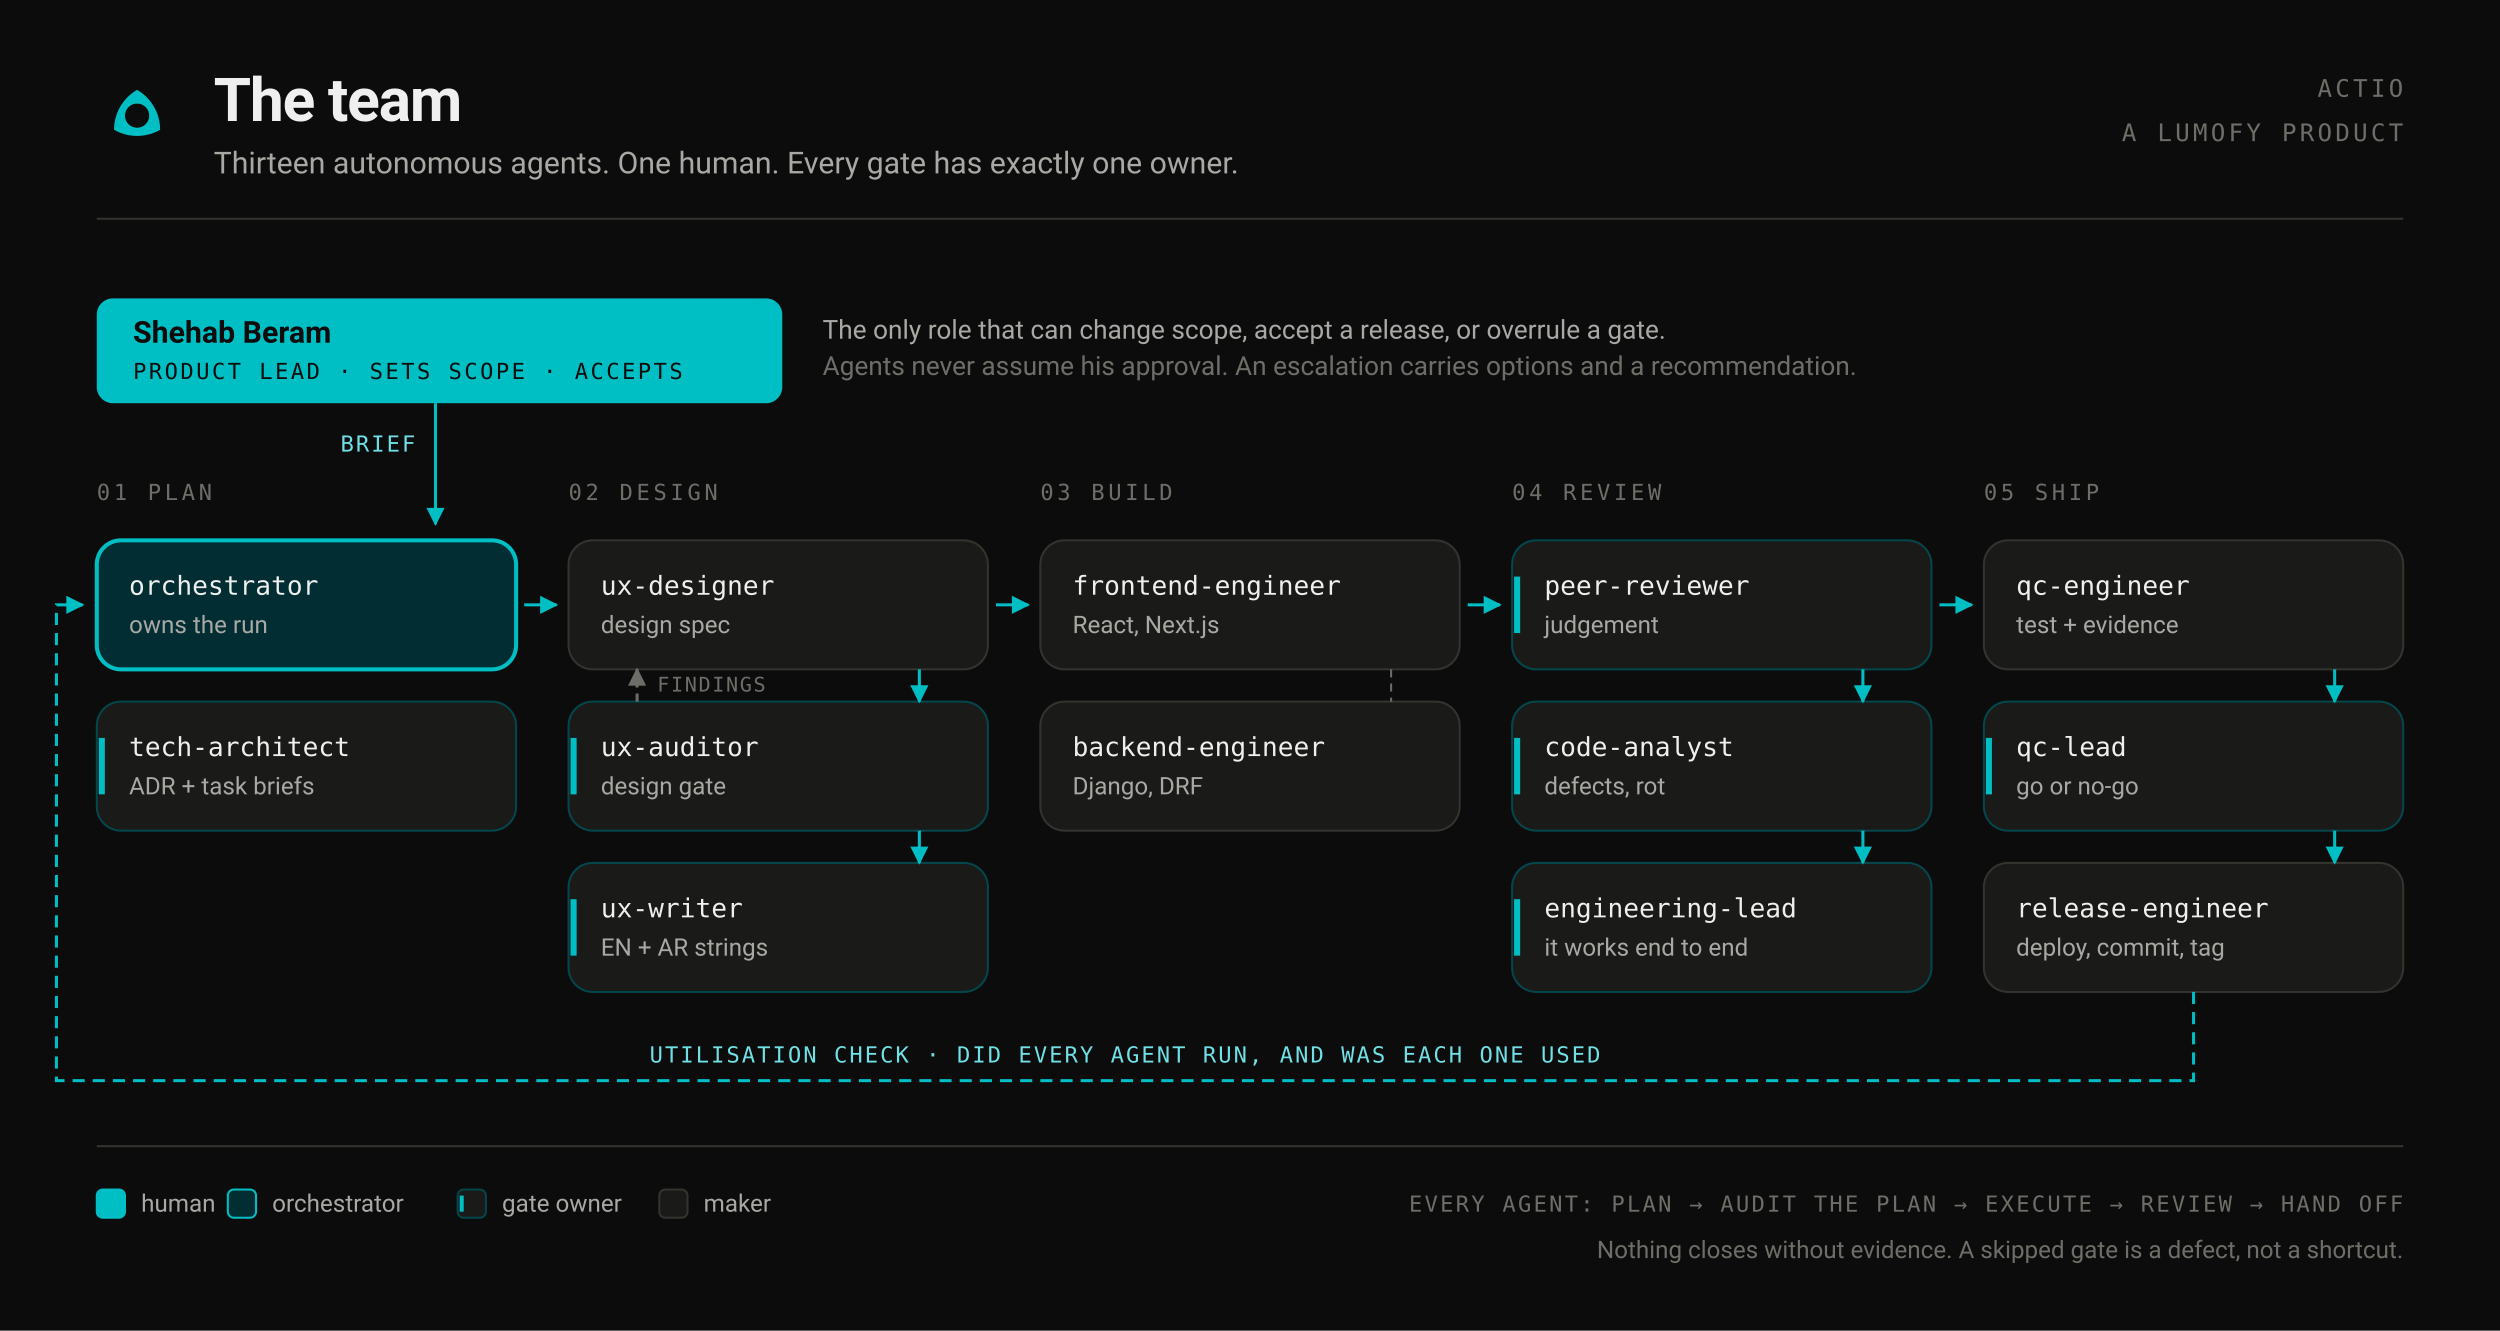
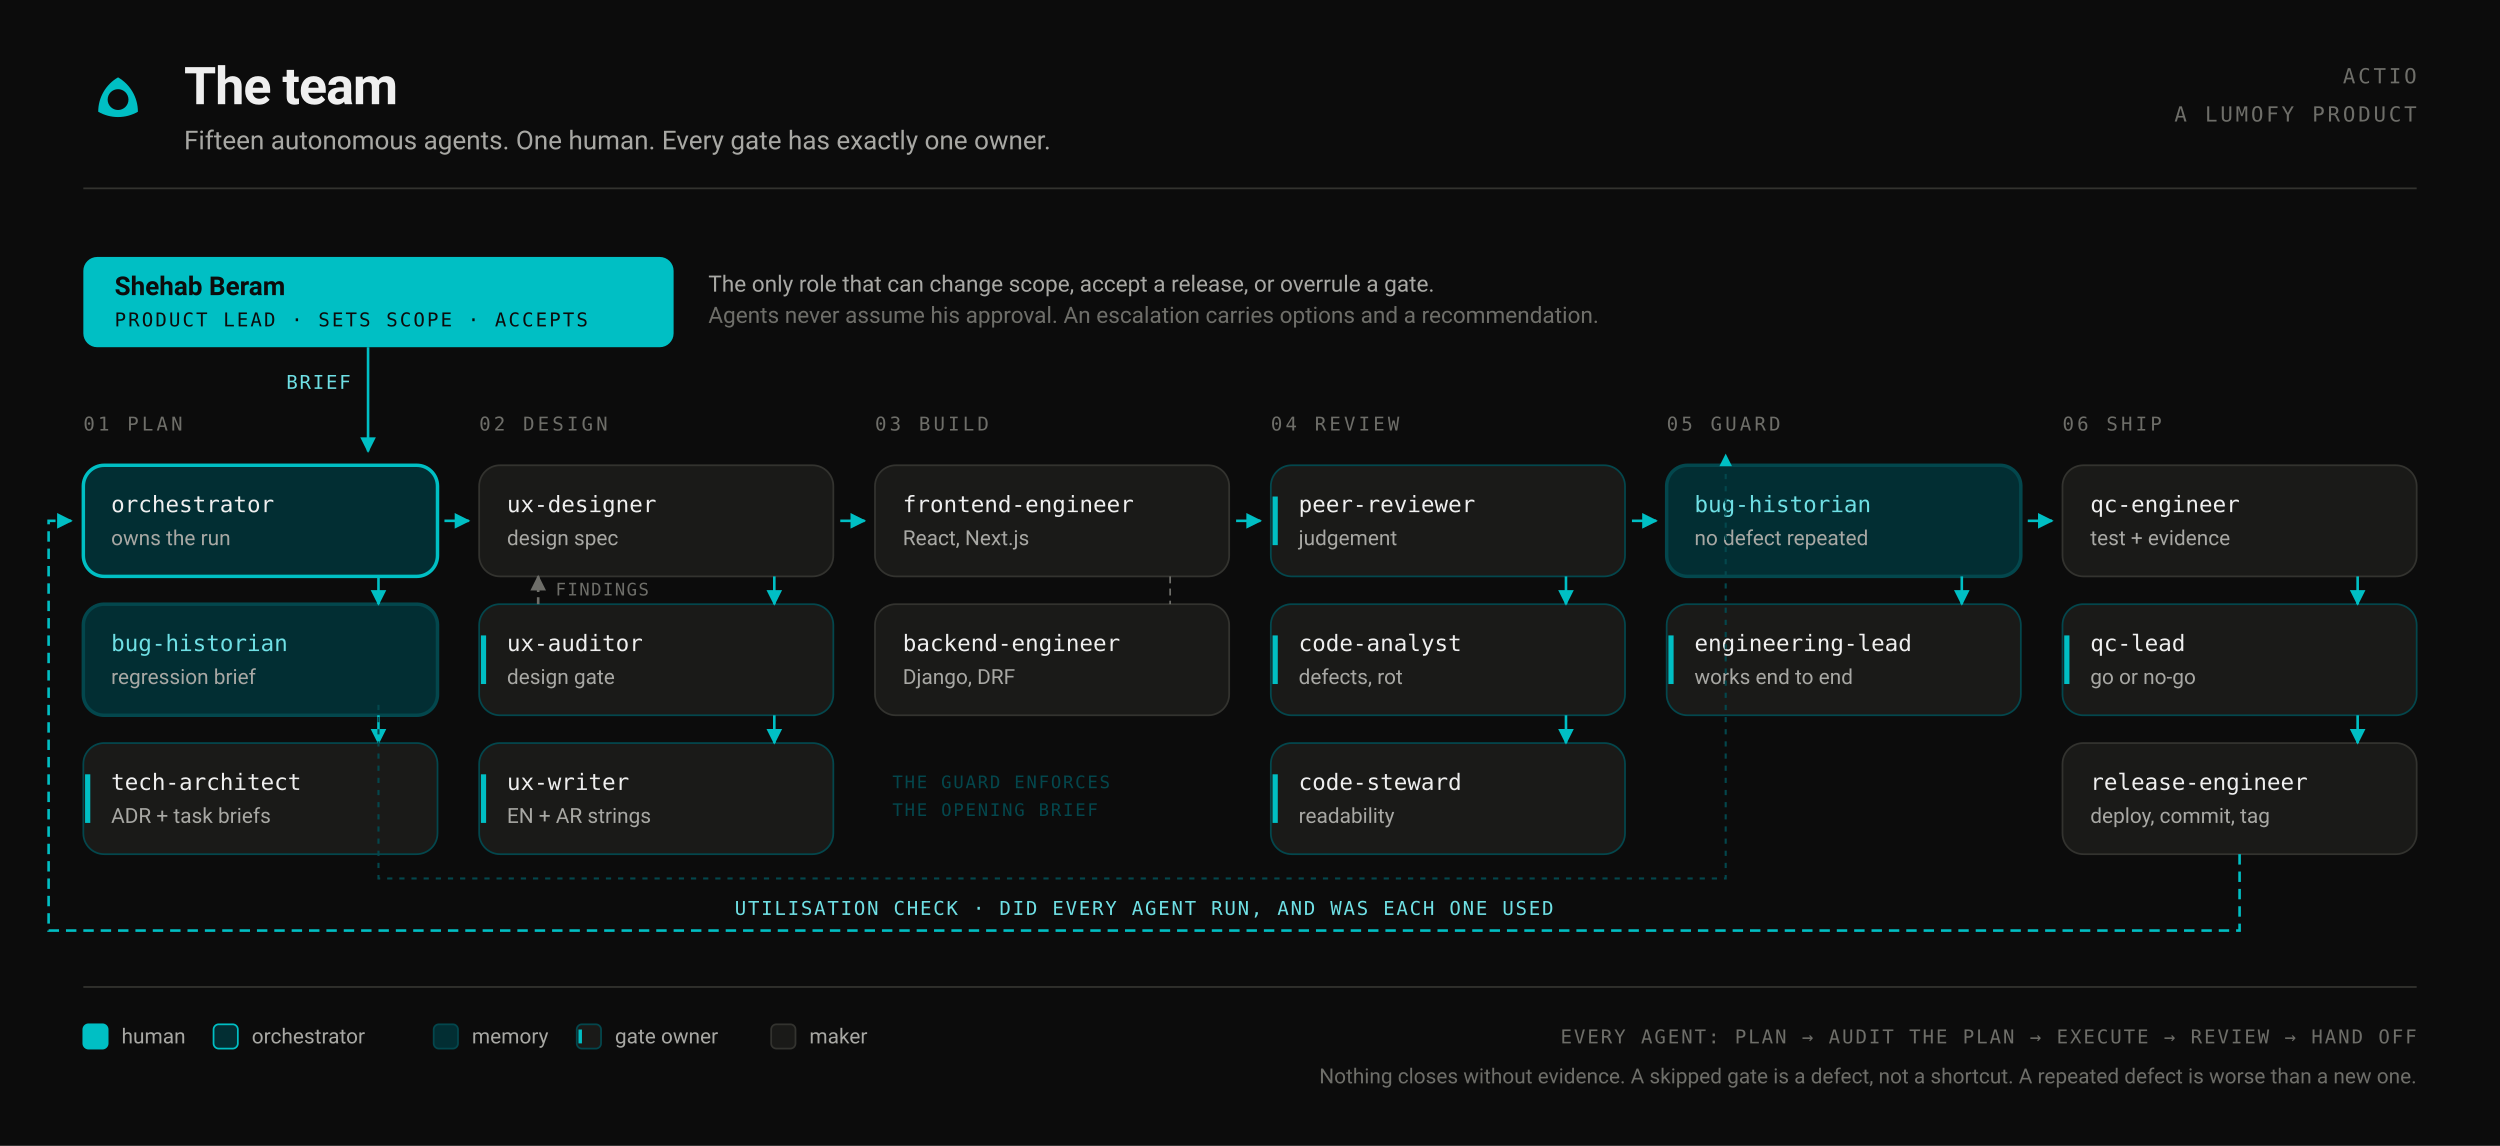
- <svg xmlns="http://www.w3.org/2000/svg" viewBox="0 0 1240 660" width="1240" height="660" role="img" aria-label="The Actio delivery swarm: Shehab Beram as Product Lead above thirteen agents arranged across plan, design, build, review and ship, with gates marked in the accent colour.">
-   <rect width="1240" height="660" fill="#0C0C0C" />
+ <svg xmlns="http://www.w3.org/2000/svg" viewBox="0 0 1440 660" width="1440" height="660" role="img" aria-label="The Actio delivery swarm: Shehab Beram as Product Lead above fifteen agent roles arranged across plan, design, build, review, guard and ship, with the eleven gate owners marked in the accent colour.">
+   <rect width="1440" height="660" fill="#0C0C0C" />
  <defs>
    <marker id="a" viewBox="0 0 10 10" refX="9" refY="5" markerWidth="6" markerHeight="6" orient="auto-start-reverse">
      <path d="M0 0 L10 5 L0 10 z" fill="#00BFC4" />
    </marker>
    <marker id="am" viewBox="0 0 10 10" refX="9" refY="5" markerWidth="6" markerHeight="6" orient="auto-start-reverse">
      <path d="M0 0 L10 5 L0 10 z" fill="#6E6E69" />
    </marker>
  </defs>
  <g transform="translate(48 36) scale(0.4)">
    <path d="M 50 21.4 A 57.158 57.158 0 0 1 78.579 70.9 A 57.158 57.158 0 0 1 21.421 70.9 A 57.158 57.158 0 0 1 50 21.4 Z M 35 53.4 a 15 15 0 1 0 30 0 a 15 15 0 1 0 -30 0 Z" fill="#00BFC4" fill-rule="evenodd" />
  </g>
  <text x="106" y="60" font-family="'IBM Plex Sans','Source Sans 3',-apple-system,BlinkMacSystemFont,'Segoe UI',Roboto,sans-serif" font-size="30" font-weight="600" fill="#EFEFEF" letter-spacing="-0.6">The team</text>
-   <text x="106" y="86" font-family="'IBM Plex Sans','Source Sans 3',-apple-system,BlinkMacSystemFont,'Segoe UI',Roboto,sans-serif" font-size="15" fill="#A8A8A4">Thirteen autonomous agents. One human. Every gate has exactly one owner.</text>
-   <text x="1192" y="48" text-anchor="end" font-family="'IBM Plex Mono',ui-monospace,SFMono-Regular,Menlo,Consolas,monospace" font-size="12" font-weight="500" fill="#6E6E69" letter-spacing="1.6">ACTIO</text>
-   <text x="1192" y="70" text-anchor="end" font-family="'IBM Plex Mono',ui-monospace,SFMono-Regular,Menlo,Consolas,monospace" font-size="12" font-weight="500" fill="#6E6E69" letter-spacing="1.6">A LUMOFY PRODUCT</text>
-   <rect x="48" y="108" width="1144" height="1" fill="#33332F" />
+   <text x="106" y="86" font-family="'IBM Plex Sans','Source Sans 3',-apple-system,BlinkMacSystemFont,'Segoe UI',Roboto,sans-serif" font-size="15" fill="#A8A8A4">Fifteen autonomous agents. One human. Every gate has exactly one owner.</text>
+   <text x="1392" y="48" text-anchor="end" font-family="'IBM Plex Mono',ui-monospace,SFMono-Regular,Menlo,Consolas,monospace" font-size="12" font-weight="500" fill="#6E6E69" letter-spacing="1.6">ACTIO</text>
+   <text x="1392" y="70" text-anchor="end" font-family="'IBM Plex Mono',ui-monospace,SFMono-Regular,Menlo,Consolas,monospace" font-size="12" font-weight="500" fill="#6E6E69" letter-spacing="1.6">A LUMOFY PRODUCT</text>
+   <rect x="48" y="108" width="1344" height="1" fill="#33332F" />
  <rect x="48" y="148" width="340" height="52" rx="8" fill="#00BFC4" />
  <text x="66" y="170" font-family="'IBM Plex Sans','Source Sans 3',-apple-system,BlinkMacSystemFont,'Segoe UI',Roboto,sans-serif" font-size="15" font-weight="600" fill="#0C0C0C">Shehab Beram</text>
  <text x="66" y="188" font-family="'IBM Plex Mono',ui-monospace,SFMono-Regular,Menlo,Consolas,monospace" font-size="11" font-weight="500" fill="#0C0C0C" letter-spacing="1.2">PRODUCT LEAD · SETS SCOPE · ACCEPTS</text>
  <text x="408" y="168" font-family="'IBM Plex Sans','Source Sans 3',-apple-system,BlinkMacSystemFont,'Segoe UI',Roboto,sans-serif" font-size="13" fill="#A8A8A4">The only role that can change scope, accept a release, or overrule a gate.</text>
  <text x="408" y="186" font-family="'IBM Plex Sans','Source Sans 3',-apple-system,BlinkMacSystemFont,'Segoe UI',Roboto,sans-serif" font-size="13" fill="#6E6E69">Agents never assume his approval. An escalation carries options and a recommendation.</text>
-   <path d="M 216 200 V 260" stroke="#00BFC4" stroke-width="1.5" fill="none" marker-end="url(#a)" />
-   <text x="206" y="224" text-anchor="end" font-family="'IBM Plex Mono',ui-monospace,SFMono-Regular,Menlo,Consolas,monospace" font-size="11" fill="#6FE0E5" letter-spacing="1">BRIEF</text>
+   <path d="M 212 200 V 260" stroke="#00BFC4" stroke-width="1.5" fill="none" marker-end="url(#a)" />
+   <text x="202" y="224" text-anchor="end" font-family="'IBM Plex Mono',ui-monospace,SFMono-Regular,Menlo,Consolas,monospace" font-size="11" fill="#6FE0E5" letter-spacing="1">BRIEF</text>
  <text x="48" y="248" font-family="'IBM Plex Mono',ui-monospace,SFMono-Regular,Menlo,Consolas,monospace" font-size="11" font-weight="500" fill="#6E6E69" letter-spacing="1.8">01 PLAN</text>
-   <text x="282" y="248" font-family="'IBM Plex Mono',ui-monospace,SFMono-Regular,Menlo,Consolas,monospace" font-size="11" font-weight="500" fill="#6E6E69" letter-spacing="1.8">02 DESIGN</text>
-   <text x="516" y="248" font-family="'IBM Plex Mono',ui-monospace,SFMono-Regular,Menlo,Consolas,monospace" font-size="11" font-weight="500" fill="#6E6E69" letter-spacing="1.8">03 BUILD</text>
-   <text x="750" y="248" font-family="'IBM Plex Mono',ui-monospace,SFMono-Regular,Menlo,Consolas,monospace" font-size="11" font-weight="500" fill="#6E6E69" letter-spacing="1.8">04 REVIEW</text>
-   <text x="984" y="248" font-family="'IBM Plex Mono',ui-monospace,SFMono-Regular,Menlo,Consolas,monospace" font-size="11" font-weight="500" fill="#6E6E69" letter-spacing="1.8">05 SHIP</text>
-   <rect x="48" y="268" width="208" height="64" rx="12" fill="#022E33" stroke="#00BFC4" stroke-width="2" />
+   <text x="276" y="248" font-family="'IBM Plex Mono',ui-monospace,SFMono-Regular,Menlo,Consolas,monospace" font-size="11" font-weight="500" fill="#6E6E69" letter-spacing="1.8">02 DESIGN</text>
+   <text x="504" y="248" font-family="'IBM Plex Mono',ui-monospace,SFMono-Regular,Menlo,Consolas,monospace" font-size="11" font-weight="500" fill="#6E6E69" letter-spacing="1.8">03 BUILD</text>
+   <text x="732" y="248" font-family="'IBM Plex Mono',ui-monospace,SFMono-Regular,Menlo,Consolas,monospace" font-size="11" font-weight="500" fill="#6E6E69" letter-spacing="1.8">04 REVIEW</text>
+   <text x="960" y="248" font-family="'IBM Plex Mono',ui-monospace,SFMono-Regular,Menlo,Consolas,monospace" font-size="11" font-weight="500" fill="#6E6E69" letter-spacing="1.8">05 GUARD</text>
+   <text x="1188" y="248" font-family="'IBM Plex Mono',ui-monospace,SFMono-Regular,Menlo,Consolas,monospace" font-size="11" font-weight="500" fill="#6E6E69" letter-spacing="1.8">06 SHIP</text>
+   <rect x="48" y="268" width="204" height="64" rx="12" fill="#022E33" stroke="#00BFC4" stroke-width="2" />
  <text x="64" y="295" font-family="'IBM Plex Mono',ui-monospace,SFMono-Regular,Menlo,Consolas,monospace" font-size="13" font-weight="500" fill="#EFEFEF">orchestrator</text>
  <text x="64" y="314" font-family="'IBM Plex Sans','Source Sans 3',-apple-system,BlinkMacSystemFont,'Segoe UI',Roboto,sans-serif" font-size="12" fill="#A8A8A4">owns the run</text>
-   <rect x="48" y="348" width="208" height="64" rx="12" fill="#1A1A18" stroke="#03474D" stroke-width="1" />
-   <rect x="49" y="366" width="3" height="28" fill="#00BFC4" />
-   <text x="64" y="375" font-family="'IBM Plex Mono',ui-monospace,SFMono-Regular,Menlo,Consolas,monospace" font-size="13" font-weight="500" fill="#EFEFEF">tech-architect</text>
-   <text x="64" y="394" font-family="'IBM Plex Sans','Source Sans 3',-apple-system,BlinkMacSystemFont,'Segoe UI',Roboto,sans-serif" font-size="12" fill="#A8A8A4">ADR + task briefs</text>
-   <rect x="282" y="268" width="208" height="64" rx="12" fill="#1A1A18" stroke="#33332F" stroke-width="1" />
-   <text x="298" y="295" font-family="'IBM Plex Mono',ui-monospace,SFMono-Regular,Menlo,Consolas,monospace" font-size="13" font-weight="500" fill="#EFEFEF">ux-designer</text>
-   <text x="298" y="314" font-family="'IBM Plex Sans','Source Sans 3',-apple-system,BlinkMacSystemFont,'Segoe UI',Roboto,sans-serif" font-size="12" fill="#A8A8A4">design spec</text>
-   <rect x="282" y="348" width="208" height="64" rx="12" fill="#1A1A18" stroke="#03474D" stroke-width="1" />
-   <rect x="283" y="366" width="3" height="28" fill="#00BFC4" />
-   <text x="298" y="375" font-family="'IBM Plex Mono',ui-monospace,SFMono-Regular,Menlo,Consolas,monospace" font-size="13" font-weight="500" fill="#EFEFEF">ux-auditor</text>
-   <text x="298" y="394" font-family="'IBM Plex Sans','Source Sans 3',-apple-system,BlinkMacSystemFont,'Segoe UI',Roboto,sans-serif" font-size="12" fill="#A8A8A4">design gate</text>
-   <rect x="282" y="428" width="208" height="64" rx="12" fill="#1A1A18" stroke="#03474D" stroke-width="1" />
-   <rect x="283" y="446" width="3" height="28" fill="#00BFC4" />
-   <text x="298" y="455" font-family="'IBM Plex Mono',ui-monospace,SFMono-Regular,Menlo,Consolas,monospace" font-size="13" font-weight="500" fill="#EFEFEF">ux-writer</text>
-   <text x="298" y="474" font-family="'IBM Plex Sans','Source Sans 3',-apple-system,BlinkMacSystemFont,'Segoe UI',Roboto,sans-serif" font-size="12" fill="#A8A8A4">EN + AR strings</text>
-   <rect x="516" y="268" width="208" height="64" rx="12" fill="#1A1A18" stroke="#33332F" stroke-width="1" />
-   <text x="532" y="295" font-family="'IBM Plex Mono',ui-monospace,SFMono-Regular,Menlo,Consolas,monospace" font-size="13" font-weight="500" fill="#EFEFEF">frontend-engineer</text>
-   <text x="532" y="314" font-family="'IBM Plex Sans','Source Sans 3',-apple-system,BlinkMacSystemFont,'Segoe UI',Roboto,sans-serif" font-size="12" fill="#A8A8A4">React, Next.js</text>
-   <rect x="516" y="348" width="208" height="64" rx="12" fill="#1A1A18" stroke="#33332F" stroke-width="1" />
-   <text x="532" y="375" font-family="'IBM Plex Mono',ui-monospace,SFMono-Regular,Menlo,Consolas,monospace" font-size="13" font-weight="500" fill="#EFEFEF">backend-engineer</text>
-   <text x="532" y="394" font-family="'IBM Plex Sans','Source Sans 3',-apple-system,BlinkMacSystemFont,'Segoe UI',Roboto,sans-serif" font-size="12" fill="#A8A8A4">Django, DRF</text>
-   <rect x="750" y="268" width="208" height="64" rx="12" fill="#1A1A18" stroke="#03474D" stroke-width="1" />
-   <rect x="751" y="286" width="3" height="28" fill="#00BFC4" />
-   <text x="766" y="295" font-family="'IBM Plex Mono',ui-monospace,SFMono-Regular,Menlo,Consolas,monospace" font-size="13" font-weight="500" fill="#EFEFEF">peer-reviewer</text>
-   <text x="766" y="314" font-family="'IBM Plex Sans','Source Sans 3',-apple-system,BlinkMacSystemFont,'Segoe UI',Roboto,sans-serif" font-size="12" fill="#A8A8A4">judgement</text>
-   <rect x="750" y="348" width="208" height="64" rx="12" fill="#1A1A18" stroke="#03474D" stroke-width="1" />
-   <rect x="751" y="366" width="3" height="28" fill="#00BFC4" />
-   <text x="766" y="375" font-family="'IBM Plex Mono',ui-monospace,SFMono-Regular,Menlo,Consolas,monospace" font-size="13" font-weight="500" fill="#EFEFEF">code-analyst</text>
-   <text x="766" y="394" font-family="'IBM Plex Sans','Source Sans 3',-apple-system,BlinkMacSystemFont,'Segoe UI',Roboto,sans-serif" font-size="12" fill="#A8A8A4">defects, rot</text>
-   <rect x="750" y="428" width="208" height="64" rx="12" fill="#1A1A18" stroke="#03474D" stroke-width="1" />
-   <rect x="751" y="446" width="3" height="28" fill="#00BFC4" />
-   <text x="766" y="455" font-family="'IBM Plex Mono',ui-monospace,SFMono-Regular,Menlo,Consolas,monospace" font-size="13" font-weight="500" fill="#EFEFEF">engineering-lead</text>
-   <text x="766" y="474" font-family="'IBM Plex Sans','Source Sans 3',-apple-system,BlinkMacSystemFont,'Segoe UI',Roboto,sans-serif" font-size="12" fill="#A8A8A4">it works end to end</text>
-   <rect x="984" y="268" width="208" height="64" rx="12" fill="#1A1A18" stroke="#33332F" stroke-width="1" />
-   <text x="1000" y="295" font-family="'IBM Plex Mono',ui-monospace,SFMono-Regular,Menlo,Consolas,monospace" font-size="13" font-weight="500" fill="#EFEFEF">qc-engineer</text>
-   <text x="1000" y="314" font-family="'IBM Plex Sans','Source Sans 3',-apple-system,BlinkMacSystemFont,'Segoe UI',Roboto,sans-serif" font-size="12" fill="#A8A8A4">test + evidence</text>
-   <rect x="984" y="348" width="208" height="64" rx="12" fill="#1A1A18" stroke="#03474D" stroke-width="1" />
-   <rect x="985" y="366" width="3" height="28" fill="#00BFC4" />
-   <text x="1000" y="375" font-family="'IBM Plex Mono',ui-monospace,SFMono-Regular,Menlo,Consolas,monospace" font-size="13" font-weight="500" fill="#EFEFEF">qc-lead</text>
-   <text x="1000" y="394" font-family="'IBM Plex Sans','Source Sans 3',-apple-system,BlinkMacSystemFont,'Segoe UI',Roboto,sans-serif" font-size="12" fill="#A8A8A4">go or no-go</text>
-   <rect x="984" y="428" width="208" height="64" rx="12" fill="#1A1A18" stroke="#33332F" stroke-width="1" />
-   <text x="1000" y="455" font-family="'IBM Plex Mono',ui-monospace,SFMono-Regular,Menlo,Consolas,monospace" font-size="13" font-weight="500" fill="#EFEFEF">release-engineer</text>
-   <text x="1000" y="474" font-family="'IBM Plex Sans','Source Sans 3',-apple-system,BlinkMacSystemFont,'Segoe UI',Roboto,sans-serif" font-size="12" fill="#A8A8A4">deploy, commit, tag</text>
-   <path d="M 260 300 H 276" stroke="#00BFC4" stroke-width="1.5" fill="none" marker-end="url(#a)" />
-   <path d="M 494 300 H 510" stroke="#00BFC4" stroke-width="1.5" fill="none" marker-end="url(#a)" />
-   <path d="M 728 300 H 744" stroke="#00BFC4" stroke-width="1.5" fill="none" marker-end="url(#a)" />
-   <path d="M 962 300 H 978" stroke="#00BFC4" stroke-width="1.5" fill="none" marker-end="url(#a)" />
-   <path d="M 456 332 V 348" stroke="#00BFC4" stroke-width="1.5" fill="none" marker-end="url(#a)" />
-   <path d="M 316 348 V 332" stroke="#6E6E69" stroke-width="1.5" fill="none" stroke-dasharray="4 3" marker-end="url(#am)" />
-   <text x="326" y="343" font-family="'IBM Plex Mono',ui-monospace,SFMono-Regular,Menlo,Consolas,monospace" font-size="10" fill="#6E6E69" letter-spacing="0.8">FINDINGS</text>
-   <path d="M 456 412 V 428" stroke="#00BFC4" stroke-width="1.5" fill="none" marker-end="url(#a)" />
-   <path d="M 924 332 V 348" stroke="#00BFC4" stroke-width="1.5" fill="none" marker-end="url(#a)" />
-   <path d="M 924 412 V 428" stroke="#00BFC4" stroke-width="1.5" fill="none" marker-end="url(#a)" />
-   <path d="M 1158 332 V 348" stroke="#00BFC4" stroke-width="1.5" fill="none" marker-end="url(#a)" />
-   <path d="M 1158 412 V 428" stroke="#00BFC4" stroke-width="1.5" fill="none" marker-end="url(#a)" />
-   <path d="M 690 332 V 348" stroke="#6E6E69" stroke-width="1" fill="none" stroke-dasharray="4 3" />
-   <path d="M 1088 492 V 536 H 28 V 300 H 41" stroke="#00BFC4" stroke-width="1.5" fill="none" stroke-dasharray="6 4" marker-end="url(#a)" />
-   <text x="558" y="527" text-anchor="middle" font-family="'IBM Plex Mono',ui-monospace,SFMono-Regular,Menlo,Consolas,monospace" font-size="11" fill="#6FE0E5" letter-spacing="1">UTILISATION CHECK · DID EVERY AGENT RUN, AND WAS EACH ONE USED</text>
-   <rect x="48" y="568" width="1144" height="1" fill="#33332F" />
+   <rect x="48" y="348" width="204" height="64" rx="12" fill="#022E33" stroke="#03474D" stroke-width="2" />
+   <text x="64" y="375" font-family="'IBM Plex Mono',ui-monospace,SFMono-Regular,Menlo,Consolas,monospace" font-size="13" font-weight="500" fill="#6FE0E5">bug-historian</text>
+   <text x="64" y="394" font-family="'IBM Plex Sans','Source Sans 3',-apple-system,BlinkMacSystemFont,'Segoe UI',Roboto,sans-serif" font-size="12" fill="#A8A8A4">regression brief</text>
+   <rect x="48" y="428" width="204" height="64" rx="12" fill="#1A1A18" stroke="#03474D" stroke-width="1" />
+   <rect x="49" y="446" width="3" height="28" fill="#00BFC4" />
+   <text x="64" y="455" font-family="'IBM Plex Mono',ui-monospace,SFMono-Regular,Menlo,Consolas,monospace" font-size="13" font-weight="500" fill="#EFEFEF">tech-architect</text>
+   <text x="64" y="474" font-family="'IBM Plex Sans','Source Sans 3',-apple-system,BlinkMacSystemFont,'Segoe UI',Roboto,sans-serif" font-size="12" fill="#A8A8A4">ADR + task briefs</text>
+   <rect x="276" y="268" width="204" height="64" rx="12" fill="#1A1A18" stroke="#33332F" stroke-width="1" />
+   <text x="292" y="295" font-family="'IBM Plex Mono',ui-monospace,SFMono-Regular,Menlo,Consolas,monospace" font-size="13" font-weight="500" fill="#EFEFEF">ux-designer</text>
+   <text x="292" y="314" font-family="'IBM Plex Sans','Source Sans 3',-apple-system,BlinkMacSystemFont,'Segoe UI',Roboto,sans-serif" font-size="12" fill="#A8A8A4">design spec</text>
+   <rect x="276" y="348" width="204" height="64" rx="12" fill="#1A1A18" stroke="#03474D" stroke-width="1" />
+   <rect x="277" y="366" width="3" height="28" fill="#00BFC4" />
+   <text x="292" y="375" font-family="'IBM Plex Mono',ui-monospace,SFMono-Regular,Menlo,Consolas,monospace" font-size="13" font-weight="500" fill="#EFEFEF">ux-auditor</text>
+   <text x="292" y="394" font-family="'IBM Plex Sans','Source Sans 3',-apple-system,BlinkMacSystemFont,'Segoe UI',Roboto,sans-serif" font-size="12" fill="#A8A8A4">design gate</text>
+   <rect x="276" y="428" width="204" height="64" rx="12" fill="#1A1A18" stroke="#03474D" stroke-width="1" />
+   <rect x="277" y="446" width="3" height="28" fill="#00BFC4" />
+   <text x="292" y="455" font-family="'IBM Plex Mono',ui-monospace,SFMono-Regular,Menlo,Consolas,monospace" font-size="13" font-weight="500" fill="#EFEFEF">ux-writer</text>
+   <text x="292" y="474" font-family="'IBM Plex Sans','Source Sans 3',-apple-system,BlinkMacSystemFont,'Segoe UI',Roboto,sans-serif" font-size="12" fill="#A8A8A4">EN + AR strings</text>
+   <rect x="504" y="268" width="204" height="64" rx="12" fill="#1A1A18" stroke="#33332F" stroke-width="1" />
+   <text x="520" y="295" font-family="'IBM Plex Mono',ui-monospace,SFMono-Regular,Menlo,Consolas,monospace" font-size="13" font-weight="500" fill="#EFEFEF">frontend-engineer</text>
+   <text x="520" y="314" font-family="'IBM Plex Sans','Source Sans 3',-apple-system,BlinkMacSystemFont,'Segoe UI',Roboto,sans-serif" font-size="12" fill="#A8A8A4">React, Next.js</text>
+   <rect x="504" y="348" width="204" height="64" rx="12" fill="#1A1A18" stroke="#33332F" stroke-width="1" />
+   <text x="520" y="375" font-family="'IBM Plex Mono',ui-monospace,SFMono-Regular,Menlo,Consolas,monospace" font-size="13" font-weight="500" fill="#EFEFEF">backend-engineer</text>
+   <text x="520" y="394" font-family="'IBM Plex Sans','Source Sans 3',-apple-system,BlinkMacSystemFont,'Segoe UI',Roboto,sans-serif" font-size="12" fill="#A8A8A4">Django, DRF</text>
+   <rect x="732" y="268" width="204" height="64" rx="12" fill="#1A1A18" stroke="#03474D" stroke-width="1" />
+   <rect x="733" y="286" width="3" height="28" fill="#00BFC4" />
+   <text x="748" y="295" font-family="'IBM Plex Mono',ui-monospace,SFMono-Regular,Menlo,Consolas,monospace" font-size="13" font-weight="500" fill="#EFEFEF">peer-reviewer</text>
+   <text x="748" y="314" font-family="'IBM Plex Sans','Source Sans 3',-apple-system,BlinkMacSystemFont,'Segoe UI',Roboto,sans-serif" font-size="12" fill="#A8A8A4">judgement</text>
+   <rect x="732" y="348" width="204" height="64" rx="12" fill="#1A1A18" stroke="#03474D" stroke-width="1" />
+   <rect x="733" y="366" width="3" height="28" fill="#00BFC4" />
+   <text x="748" y="375" font-family="'IBM Plex Mono',ui-monospace,SFMono-Regular,Menlo,Consolas,monospace" font-size="13" font-weight="500" fill="#EFEFEF">code-analyst</text>
+   <text x="748" y="394" font-family="'IBM Plex Sans','Source Sans 3',-apple-system,BlinkMacSystemFont,'Segoe UI',Roboto,sans-serif" font-size="12" fill="#A8A8A4">defects, rot</text>
+   <rect x="732" y="428" width="204" height="64" rx="12" fill="#1A1A18" stroke="#03474D" stroke-width="1" />
+   <rect x="733" y="446" width="3" height="28" fill="#00BFC4" />
+   <text x="748" y="455" font-family="'IBM Plex Mono',ui-monospace,SFMono-Regular,Menlo,Consolas,monospace" font-size="13" font-weight="500" fill="#EFEFEF">code-steward</text>
+   <text x="748" y="474" font-family="'IBM Plex Sans','Source Sans 3',-apple-system,BlinkMacSystemFont,'Segoe UI',Roboto,sans-serif" font-size="12" fill="#A8A8A4">readability</text>
+   <rect x="960" y="268" width="204" height="64" rx="12" fill="#022E33" stroke="#03474D" stroke-width="2" />
+   <text x="976" y="295" font-family="'IBM Plex Mono',ui-monospace,SFMono-Regular,Menlo,Consolas,monospace" font-size="13" font-weight="500" fill="#6FE0E5">bug-historian</text>
+   <text x="976" y="314" font-family="'IBM Plex Sans','Source Sans 3',-apple-system,BlinkMacSystemFont,'Segoe UI',Roboto,sans-serif" font-size="12" fill="#A8A8A4">no defect repeated</text>
+   <rect x="960" y="348" width="204" height="64" rx="12" fill="#1A1A18" stroke="#03474D" stroke-width="1" />
+   <rect x="961" y="366" width="3" height="28" fill="#00BFC4" />
+   <text x="976" y="375" font-family="'IBM Plex Mono',ui-monospace,SFMono-Regular,Menlo,Consolas,monospace" font-size="13" font-weight="500" fill="#EFEFEF">engineering-lead</text>
+   <text x="976" y="394" font-family="'IBM Plex Sans','Source Sans 3',-apple-system,BlinkMacSystemFont,'Segoe UI',Roboto,sans-serif" font-size="12" fill="#A8A8A4">works end to end</text>
+   <rect x="1188" y="268" width="204" height="64" rx="12" fill="#1A1A18" stroke="#33332F" stroke-width="1" />
+   <text x="1204" y="295" font-family="'IBM Plex Mono',ui-monospace,SFMono-Regular,Menlo,Consolas,monospace" font-size="13" font-weight="500" fill="#EFEFEF">qc-engineer</text>
+   <text x="1204" y="314" font-family="'IBM Plex Sans','Source Sans 3',-apple-system,BlinkMacSystemFont,'Segoe UI',Roboto,sans-serif" font-size="12" fill="#A8A8A4">test + evidence</text>
+   <rect x="1188" y="348" width="204" height="64" rx="12" fill="#1A1A18" stroke="#03474D" stroke-width="1" />
+   <rect x="1189" y="366" width="3" height="28" fill="#00BFC4" />
+   <text x="1204" y="375" font-family="'IBM Plex Mono',ui-monospace,SFMono-Regular,Menlo,Consolas,monospace" font-size="13" font-weight="500" fill="#EFEFEF">qc-lead</text>
+   <text x="1204" y="394" font-family="'IBM Plex Sans','Source Sans 3',-apple-system,BlinkMacSystemFont,'Segoe UI',Roboto,sans-serif" font-size="12" fill="#A8A8A4">go or no-go</text>
+   <rect x="1188" y="428" width="204" height="64" rx="12" fill="#1A1A18" stroke="#33332F" stroke-width="1" />
+   <text x="1204" y="455" font-family="'IBM Plex Mono',ui-monospace,SFMono-Regular,Menlo,Consolas,monospace" font-size="13" font-weight="500" fill="#EFEFEF">release-engineer</text>
+   <text x="1204" y="474" font-family="'IBM Plex Sans','Source Sans 3',-apple-system,BlinkMacSystemFont,'Segoe UI',Roboto,sans-serif" font-size="12" fill="#A8A8A4">deploy, commit, tag</text>
+   <path d="M 256 300 H 270" stroke="#00BFC4" stroke-width="1.5" fill="none" marker-end="url(#a)" />
+   <path d="M 484 300 H 498" stroke="#00BFC4" stroke-width="1.5" fill="none" marker-end="url(#a)" />
+   <path d="M 712 300 H 726" stroke="#00BFC4" stroke-width="1.5" fill="none" marker-end="url(#a)" />
+   <path d="M 940 300 H 954" stroke="#00BFC4" stroke-width="1.5" fill="none" marker-end="url(#a)" />
+   <path d="M 1168 300 H 1182" stroke="#00BFC4" stroke-width="1.5" fill="none" marker-end="url(#a)" />
+   <path d="M 218 332 V 348" stroke="#00BFC4" stroke-width="1.5" fill="none" marker-end="url(#a)" />
+   <path d="M 218 412 V 428" stroke="#00BFC4" stroke-width="1.5" fill="none" marker-end="url(#a)" />
+   <path d="M 446 332 V 348" stroke="#00BFC4" stroke-width="1.5" fill="none" marker-end="url(#a)" />
+   <path d="M 446 412 V 428" stroke="#00BFC4" stroke-width="1.5" fill="none" marker-end="url(#a)" />
+   <path d="M 902 332 V 348" stroke="#00BFC4" stroke-width="1.5" fill="none" marker-end="url(#a)" />
+   <path d="M 902 412 V 428" stroke="#00BFC4" stroke-width="1.5" fill="none" marker-end="url(#a)" />
+   <path d="M 1130 332 V 348" stroke="#00BFC4" stroke-width="1.5" fill="none" marker-end="url(#a)" />
+   <path d="M 1358 332 V 348" stroke="#00BFC4" stroke-width="1.5" fill="none" marker-end="url(#a)" />
+   <path d="M 1358 412 V 428" stroke="#00BFC4" stroke-width="1.5" fill="none" marker-end="url(#a)" />
+   <path d="M 310 348 V 332" stroke="#6E6E69" stroke-width="1.5" fill="none" stroke-dasharray="4 3" marker-end="url(#am)" />
+   <text x="320" y="343" font-family="'IBM Plex Mono',ui-monospace,SFMono-Regular,Menlo,Consolas,monospace" font-size="10" fill="#6E6E69" letter-spacing="0.8">FINDINGS</text>
+   <path d="M 674 332 V 348" stroke="#6E6E69" stroke-width="1" fill="none" stroke-dasharray="4 3" />
+   <path d="M 218 406 V 506 H 994 V 262" stroke="#03474D" stroke-width="1.2" fill="none" stroke-dasharray="3 4" marker-end="url(#a)" />
+   <text x="514" y="454" font-family="'IBM Plex Mono',ui-monospace,SFMono-Regular,Menlo,Consolas,monospace" font-size="10" fill="#03474D" letter-spacing="1">THE GUARD ENFORCES</text>
+   <text x="514" y="470" font-family="'IBM Plex Mono',ui-monospace,SFMono-Regular,Menlo,Consolas,monospace" font-size="10" fill="#03474D" letter-spacing="1">THE OPENING BRIEF</text>
+   <path d="M 1290 492 V 536 H 28 V 300 H 41" stroke="#00BFC4" stroke-width="1.5" fill="none" stroke-dasharray="6 4" marker-end="url(#a)" />
+   <text x="659" y="527" text-anchor="middle" font-family="'IBM Plex Mono',ui-monospace,SFMono-Regular,Menlo,Consolas,monospace" font-size="11" fill="#6FE0E5" letter-spacing="1">UTILISATION CHECK · DID EVERY AGENT RUN, AND WAS EACH ONE USED</text>
+   <rect x="48" y="568" width="1344" height="1" fill="#33332F" />
  <rect x="48" y="590" width="14" height="14" rx="3" fill="#00BFC4" stroke="#00BFC4" stroke-width="1" />
  <text x="70" y="601" font-family="'IBM Plex Sans','Source Sans 3',-apple-system,BlinkMacSystemFont,'Segoe UI',Roboto,sans-serif" font-size="12" fill="#A8A8A4">human</text>
-   <rect x="113" y="590" width="14" height="14" rx="3" fill="#022E33" stroke="#00BFC4" stroke-width="1" />
-   <text x="135" y="601" font-family="'IBM Plex Sans','Source Sans 3',-apple-system,BlinkMacSystemFont,'Segoe UI',Roboto,sans-serif" font-size="12" fill="#A8A8A4">orchestrator</text>
-   <rect x="227" y="590" width="14" height="14" rx="3" fill="#1A1A18" stroke="#03474D" stroke-width="1" />
-   <rect x="228" y="593" width="2" height="8" fill="#00BFC4" />
-   <text x="249" y="601" font-family="'IBM Plex Sans','Source Sans 3',-apple-system,BlinkMacSystemFont,'Segoe UI',Roboto,sans-serif" font-size="12" fill="#A8A8A4">gate owner</text>
-   <rect x="327" y="590" width="14" height="14" rx="3" fill="#1A1A18" stroke="#33332F" stroke-width="1" />
-   <text x="349" y="601" font-family="'IBM Plex Sans','Source Sans 3',-apple-system,BlinkMacSystemFont,'Segoe UI',Roboto,sans-serif" font-size="12" fill="#A8A8A4">maker</text>
-   <text x="1192" y="601" text-anchor="end" font-family="'IBM Plex Mono',ui-monospace,SFMono-Regular,Menlo,Consolas,monospace" font-size="11" fill="#6E6E69" letter-spacing="1.1">EVERY AGENT: PLAN → AUDIT THE PLAN → EXECUTE → REVIEW → HAND OFF</text>
-   <text x="1192" y="624" text-anchor="end" font-family="'IBM Plex Sans','Source Sans 3',-apple-system,BlinkMacSystemFont,'Segoe UI',Roboto,sans-serif" font-size="12" fill="#6E6E69">Nothing closes without evidence. A skipped gate is a defect, not a shortcut.</text>
+   <rect x="123" y="590" width="14" height="14" rx="3" fill="#022E33" stroke="#00BFC4" stroke-width="1" />
+   <text x="145" y="601" font-family="'IBM Plex Sans','Source Sans 3',-apple-system,BlinkMacSystemFont,'Segoe UI',Roboto,sans-serif" font-size="12" fill="#A8A8A4">orchestrator</text>
+   <rect x="249.8" y="590" width="14" height="14" rx="3" fill="#022E33" stroke="#03474D" stroke-width="1" />
+   <text x="271.8" y="601" font-family="'IBM Plex Sans','Source Sans 3',-apple-system,BlinkMacSystemFont,'Segoe UI',Roboto,sans-serif" font-size="12" fill="#A8A8A4">memory</text>
+   <rect x="332.2" y="590" width="14" height="14" rx="3" fill="#1A1A18" stroke="#03474D" stroke-width="1" />
+   <rect x="333.2" y="593" width="2" height="8" fill="#00BFC4" />
+   <text x="354.2" y="601" font-family="'IBM Plex Sans','Source Sans 3',-apple-system,BlinkMacSystemFont,'Segoe UI',Roboto,sans-serif" font-size="12" fill="#A8A8A4">gate owner</text>
+   <rect x="444.2" y="590" width="14" height="14" rx="3" fill="#1A1A18" stroke="#33332F" stroke-width="1" />
+   <text x="466.2" y="601" font-family="'IBM Plex Sans','Source Sans 3',-apple-system,BlinkMacSystemFont,'Segoe UI',Roboto,sans-serif" font-size="12" fill="#A8A8A4">maker</text>
+   <text x="1392" y="601" text-anchor="end" font-family="'IBM Plex Mono',ui-monospace,SFMono-Regular,Menlo,Consolas,monospace" font-size="11" fill="#6E6E69" letter-spacing="1.1">EVERY AGENT: PLAN → AUDIT THE PLAN → EXECUTE → REVIEW → HAND OFF</text>
+   <text x="1392" y="624" text-anchor="end" font-family="'IBM Plex Sans','Source Sans 3',-apple-system,BlinkMacSystemFont,'Segoe UI',Roboto,sans-serif" font-size="12" fill="#6E6E69">Nothing closes without evidence. A skipped gate is a defect, not a shortcut. A repeated defect is worse than a new one.</text>
</svg>
